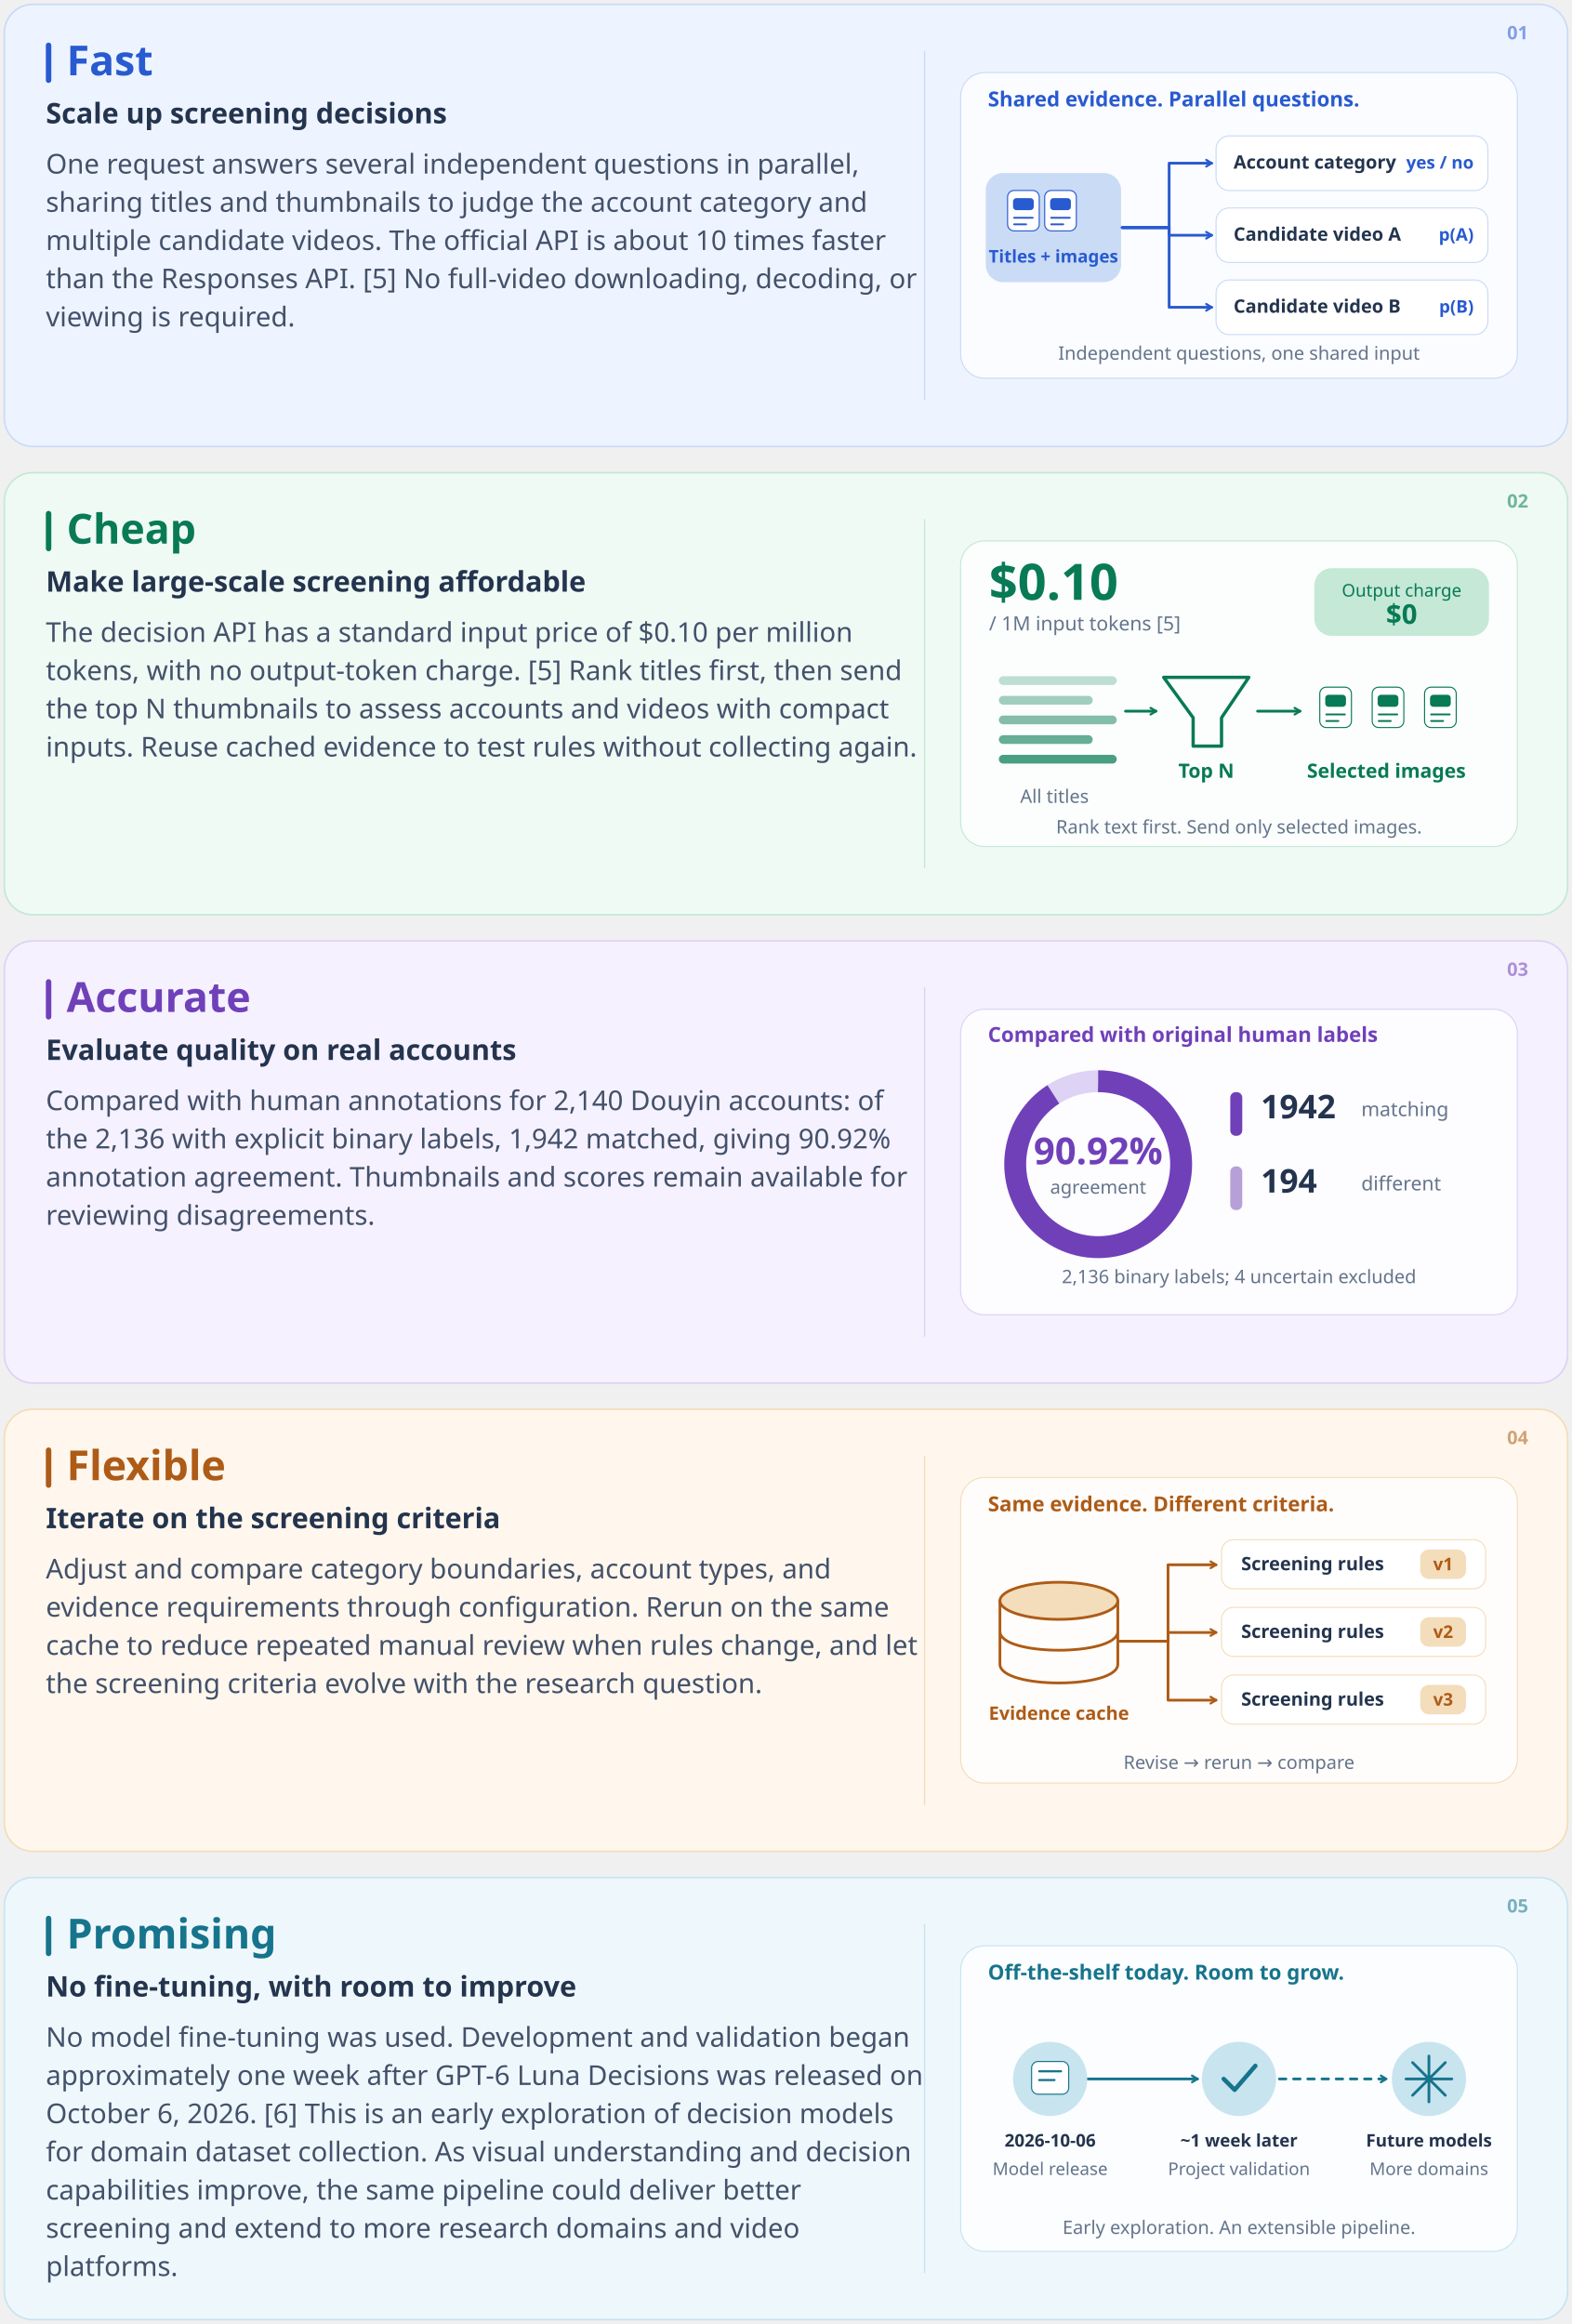
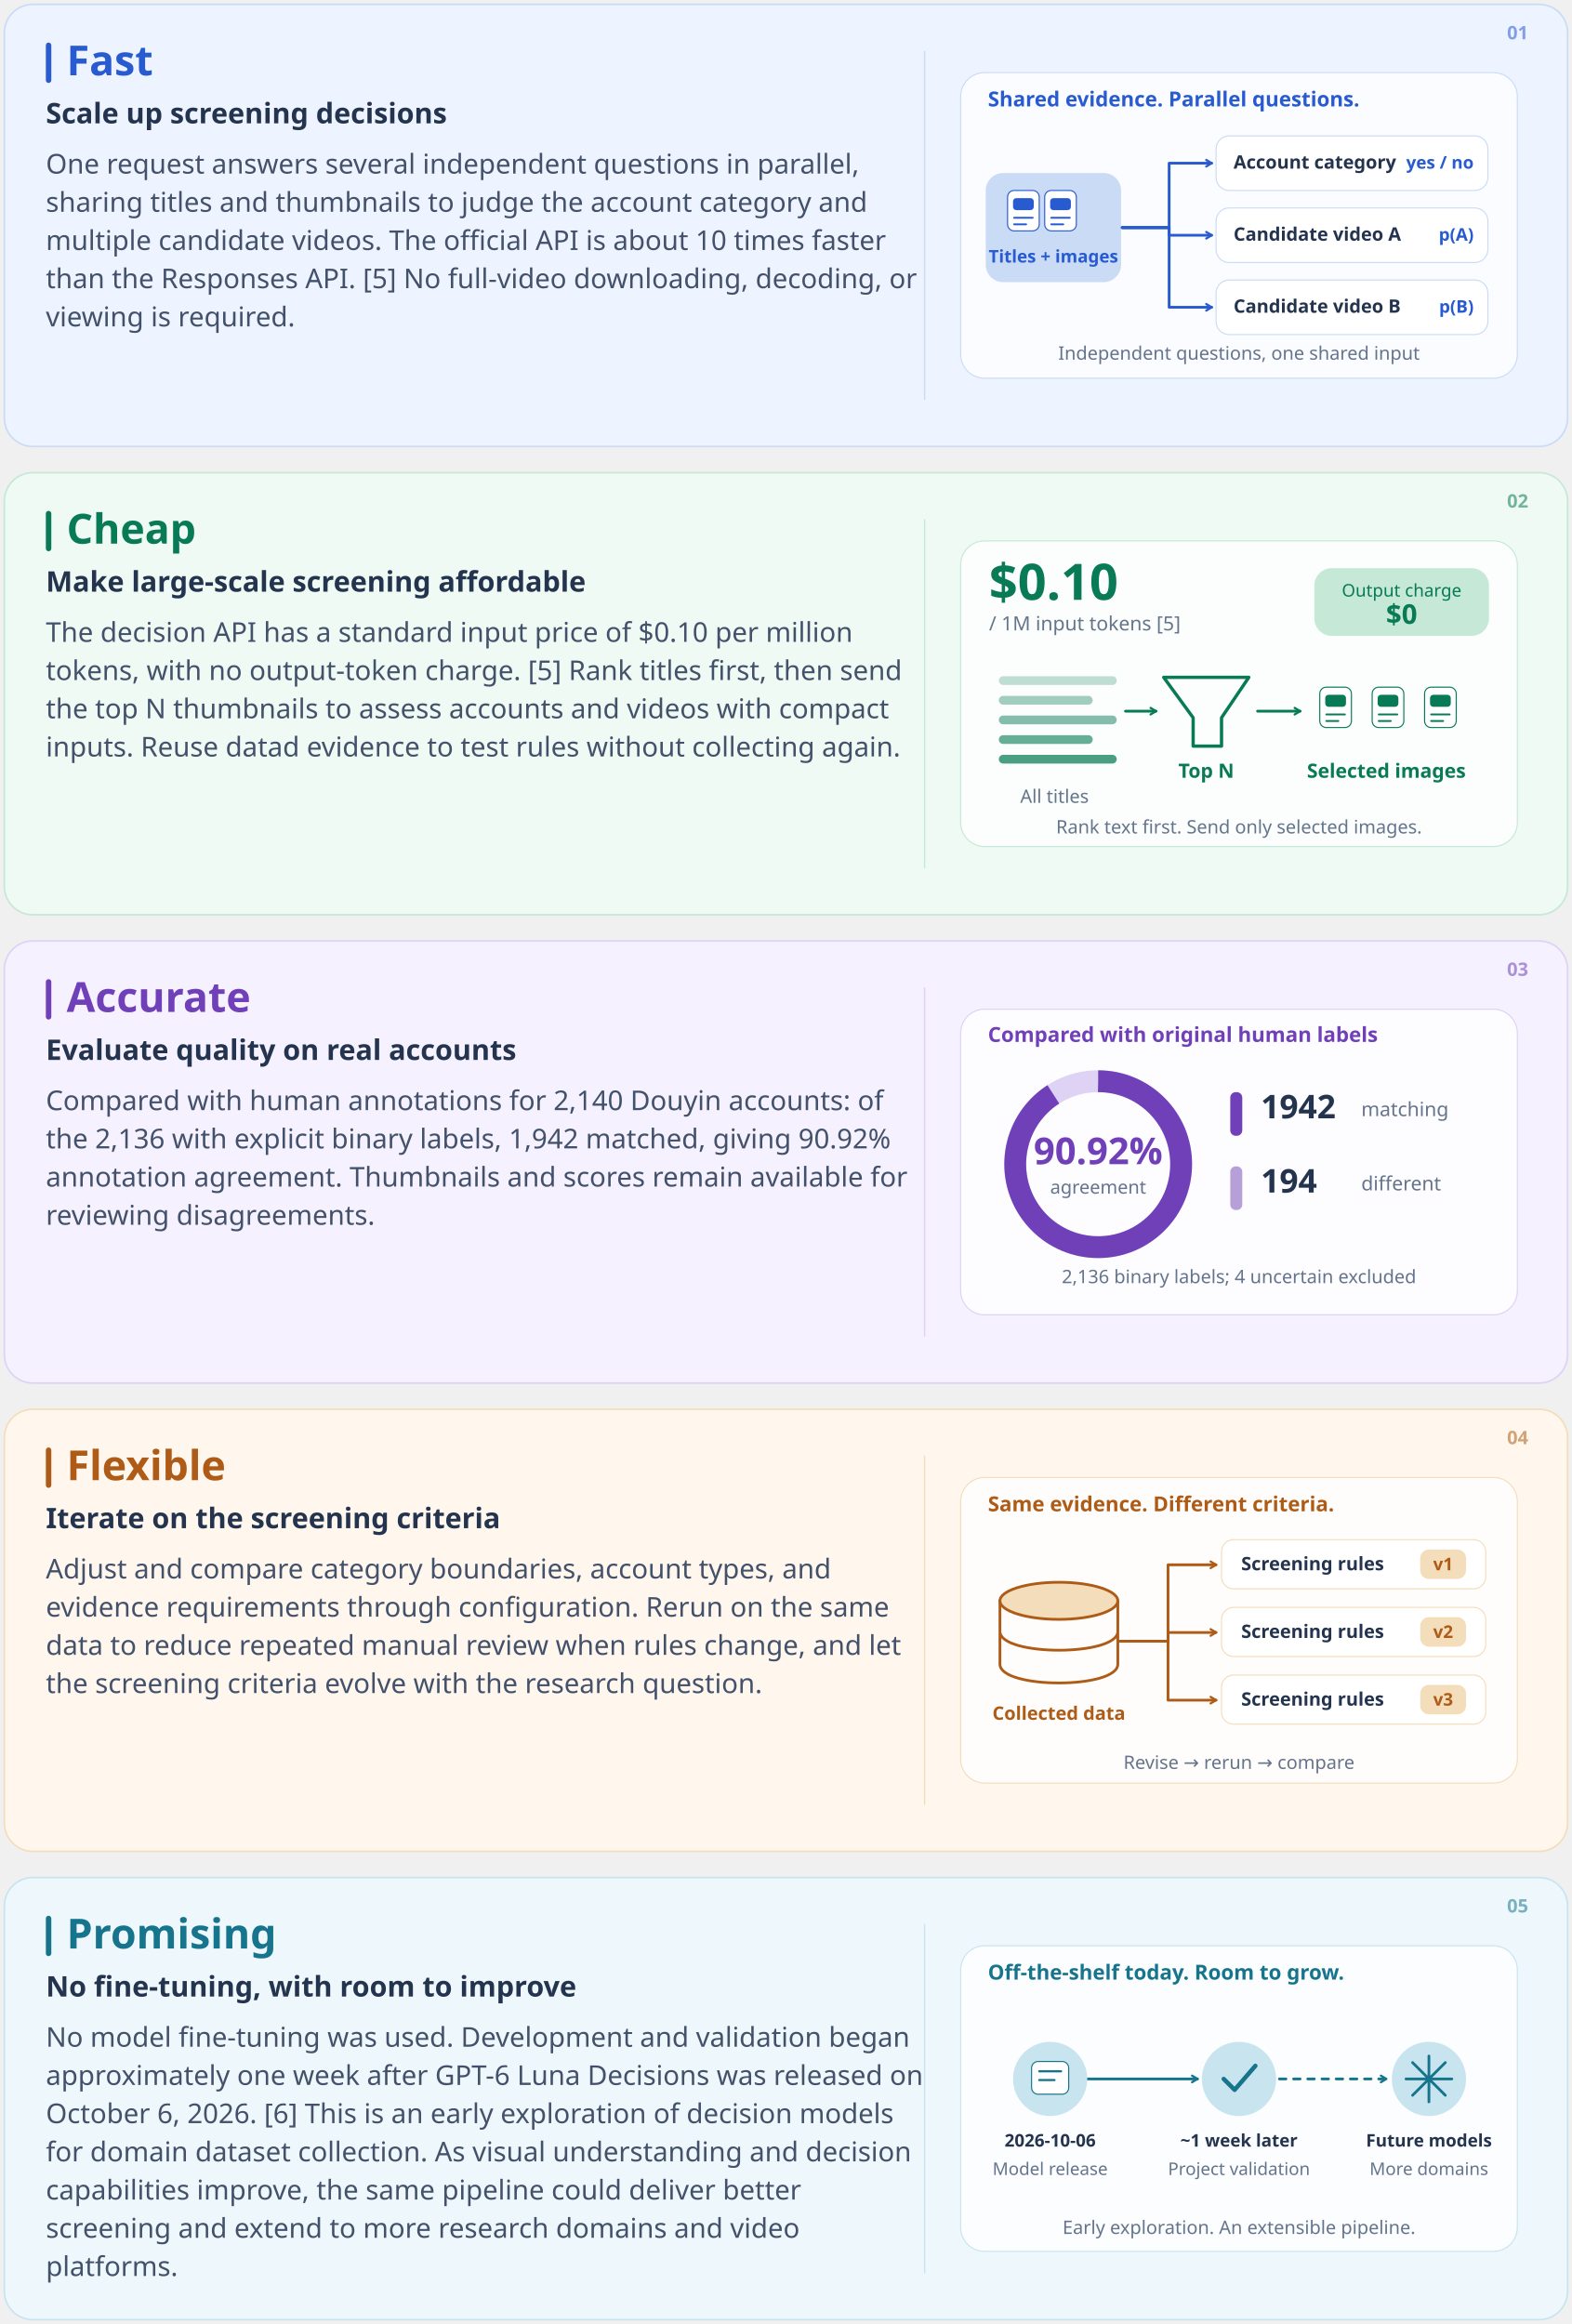
<svg xmlns="http://www.w3.org/2000/svg" width="1440" height="2129" viewBox="0 0 1440 2129" role="img" aria-labelledby="title description">
  <defs>
    <marker id="arrow" markerWidth="8" markerHeight="8" refX="6" refY="4" orient="auto-start-reverse" markerUnits="userSpaceOnUse">
      <path d="M1 1L6 4L1 7" fill="none" stroke="context-stroke" stroke-width="2" stroke-linecap="round" stroke-linejoin="round" />
    </marker>
  </defs>
  <g font-family="Segoe UI, Microsoft YaHei, sans-serif">
    <g class="contribution" data-kind="Fast" transform="translate(4,4)">
      <rect x="0" y="0" width="1432" height="405" rx="26" fill="#eef4ff" stroke="#cadbf6" stroke-width="1.5" />
      <g class="copy">
        <rect x="38" y="35" width="5" height="37" rx="2.5" fill="#285ad0" stroke="none" />
        <text x="57" y="65" font-size="38" fill="#285ad0" font-weight="700">Fast</text>
        <text x="38" y="109" font-size="26" fill="#24344e" font-weight="600">Scale up screening decisions</text>
        <text x="38" y="155" font-size="25" fill="#43516a">One request answers several independent questions in parallel,</text>
        <text x="38" y="190" font-size="25" fill="#43516a">sharing titles and thumbnails to judge the account category and</text>
        <text x="38" y="225" font-size="25" fill="#43516a">multiple candidate videos. The official API is about 10 times faster</text>
        <text x="38" y="260" font-size="25" fill="#43516a">than the Responses API. [5] No full-video downloading, decoding, or</text>
        <text x="38" y="295" font-size="25" fill="#43516a">viewing is required.</text>
      </g>
      <text x="1396" y="32" font-size="17" fill="#285ad0" opacity=".55" font-weight="600" text-anchor="end">01</text>
      <path d="M843 43V362" fill="none" stroke="#cadbf6" stroke-width="1.2" stroke-linecap="round" stroke-linejoin="round" />
      <g class="artwork" transform="translate(876,62.5)">
        <rect x="0" y="0" width="510" height="280" rx="22" fill="#ffffff" stroke="#cadbf6" fill-opacity=".76" />
        <text x="25" y="31" font-size="19" fill="#285ad0" font-weight="600">Shared evidence. Parallel questions.</text>
        <rect x="23" y="92" width="124" height="100" rx="16" fill="#cadbf6" stroke="none" />
        <rect x="43" y="108" width="29" height="37" rx="6" fill="#ffffff" stroke="#285ad0" />
        <rect x="48" y="115" width="19" height="11" rx="3" fill="#285ad0" stroke="none" />
        <path d="M49 133h17m-17 6h11" fill="none" stroke="#285ad0" stroke-width="1.7" stroke-linecap="round" stroke-linejoin="round" />
        <rect x="77" y="108" width="29" height="37" rx="6" fill="#ffffff" stroke="#285ad0" />
        <rect x="82" y="115" width="19" height="11" rx="3" fill="#285ad0" stroke="none" />
        <path d="M83 133h17m-17 6h11" fill="none" stroke="#285ad0" stroke-width="1.7" stroke-linecap="round" stroke-linejoin="round" />
        <text x="85" y="174" font-size="16" fill="#285ad0" font-weight="600" text-anchor="middle">Titles + images</text>
        <path d="M148 142H191V83H230" fill="none" stroke="#285ad0" stroke-width="2.5" stroke-linecap="round" stroke-linejoin="round" marker-end="url(#arrow)" />
        <rect x="234" y="58" width="249" height="50" rx="12" fill="#ffffff" stroke="#cadbf6" />
        <text x="250" y="88" font-size="17" fill="#24344e" font-weight="600">Account category</text>
        <text x="470" y="88" font-size="16" fill="#285ad0" font-weight="600" text-anchor="end">yes / no</text>
        <path d="M148 142H191V149H230" fill="none" stroke="#285ad0" stroke-width="2.5" stroke-linecap="round" stroke-linejoin="round" marker-end="url(#arrow)" />
        <rect x="234" y="124" width="249" height="50" rx="12" fill="#ffffff" stroke="#cadbf6" />
        <text x="250" y="154" font-size="17" fill="#24344e" font-weight="600">Candidate video A</text>
        <text x="470" y="154" font-size="16" fill="#285ad0" font-weight="600" text-anchor="end">p(A)</text>
        <path d="M148 142H191V215H230" fill="none" stroke="#285ad0" stroke-width="2.5" stroke-linecap="round" stroke-linejoin="round" marker-end="url(#arrow)" />
        <rect x="234" y="190" width="249" height="50" rx="12" fill="#ffffff" stroke="#cadbf6" />
        <text x="250" y="220" font-size="17" fill="#24344e" font-weight="600">Candidate video B</text>
        <text x="470" y="220" font-size="16" fill="#285ad0" font-weight="600" text-anchor="end">p(B)</text>
        <text x="255" y="263" font-size="17" fill="#64748b" text-anchor="middle">Independent questions, one shared input</text>
      </g>
    </g>
    <g class="contribution" data-kind="Cheap" transform="translate(4,433)">
      <rect x="0" y="0" width="1432" height="405" rx="26" fill="#effaf5" stroke="#c5e8d7" stroke-width="1.5" />
      <g class="copy">
        <rect x="38" y="35" width="5" height="37" rx="2.5" fill="#087a55" stroke="none" />
        <text x="57" y="65" font-size="38" fill="#087a55" font-weight="700">Cheap</text>
        <text x="38" y="109" font-size="26" fill="#24344e" font-weight="600">Make large-scale screening affordable</text>
        <text x="38" y="155" font-size="25" fill="#43516a">The decision API has a standard input price of $0.10 per million</text>
        <text x="38" y="190" font-size="25" fill="#43516a">tokens, with no output-token charge. [5] Rank titles first, then send</text>
        <text x="38" y="225" font-size="25" fill="#43516a">the top N thumbnails to assess accounts and videos with compact</text>
-         <text x="38" y="260" font-size="25" fill="#43516a">inputs. Reuse cached evidence to test rules without collecting again.</text>
+         <text x="38" y="260" font-size="25" fill="#43516a">inputs. Reuse datad evidence to test rules without collecting again.</text>
      </g>
      <text x="1396" y="32" font-size="17" fill="#087a55" opacity=".55" font-weight="600" text-anchor="end">02</text>
      <path d="M843 43V362" fill="none" stroke="#c5e8d7" stroke-width="1.2" stroke-linecap="round" stroke-linejoin="round" />
      <g class="artwork" transform="translate(876,62.5)">
        <rect x="0" y="0" width="510" height="280" rx="22" fill="#ffffff" stroke="#c5e8d7" fill-opacity=".76" />
        <text x="26" y="54" font-size="46" fill="#087a55" font-weight="700">$0.10</text>
        <text x="26" y="82" font-size="18" fill="#64748b">/ 1M input tokens [5]</text>
        <rect x="324" y="25" width="160" height="62" rx="16" fill="#c5e8d7" stroke="none" />
        <text x="404" y="51" font-size="16" fill="#087a55" text-anchor="middle">Output charge</text>
        <text x="404" y="76" font-size="25" fill="#087a55" font-weight="700" text-anchor="middle">$0</text>
        <rect x="35" y="124" width="108" height="8" rx="4" fill="#087a55" stroke="none" opacity="0.25" />
        <rect x="35" y="142" width="86" height="8" rx="4" fill="#087a55" stroke="none" opacity="0.37" />
        <rect x="35" y="160" width="108" height="8" rx="4" fill="#087a55" stroke="none" opacity="0.49" />
        <rect x="35" y="178" width="86" height="8" rx="4" fill="#087a55" stroke="none" opacity="0.61" />
        <rect x="35" y="196" width="108" height="8" rx="4" fill="#087a55" stroke="none" opacity="0.73" />
        <path d="M186 125H264L239 162V188H213V162Z" fill="none" stroke="#087a55" stroke-width="3" stroke-linecap="round" stroke-linejoin="round" />
        <text x="225" y="217" font-size="18" fill="#087a55" font-weight="600" text-anchor="middle">Top N</text>
        <path d="M151 156H179" fill="none" stroke="#087a55" stroke-width="2.5" stroke-linecap="round" stroke-linejoin="round" marker-end="url(#arrow)" />
        <path d="M272 156H311" fill="none" stroke="#087a55" stroke-width="2.5" stroke-linecap="round" stroke-linejoin="round" marker-end="url(#arrow)" />
        <rect x="329" y="134" width="29" height="37" rx="6" fill="#ffffff" stroke="#087a55" />
        <rect x="334" y="141" width="19" height="11" rx="3" fill="#087a55" stroke="none" />
        <path d="M335 159h17m-17 6h11" fill="none" stroke="#087a55" stroke-width="1.7" stroke-linecap="round" stroke-linejoin="round" />
        <rect x="377" y="134" width="29" height="37" rx="6" fill="#ffffff" stroke="#087a55" />
        <rect x="382" y="141" width="19" height="11" rx="3" fill="#087a55" stroke="none" />
        <path d="M383 159h17m-17 6h11" fill="none" stroke="#087a55" stroke-width="1.7" stroke-linecap="round" stroke-linejoin="round" />
        <rect x="425" y="134" width="29" height="37" rx="6" fill="#ffffff" stroke="#087a55" />
        <rect x="430" y="141" width="19" height="11" rx="3" fill="#087a55" stroke="none" />
        <path d="M431 159h17m-17 6h11" fill="none" stroke="#087a55" stroke-width="1.7" stroke-linecap="round" stroke-linejoin="round" />
        <text x="86" y="240" font-size="17" fill="#64748b" text-anchor="middle">All titles</text>
        <text x="390" y="217" font-size="18" fill="#087a55" font-weight="600" text-anchor="middle">Selected images</text>
        <text x="255" y="268" font-size="17" fill="#64748b" text-anchor="middle">Rank text first. Send only selected images.</text>
      </g>
    </g>
    <g class="contribution" data-kind="Accurate" transform="translate(4,862)">
      <rect x="0" y="0" width="1432" height="405" rx="26" fill="#f5f1ff" stroke="#ded2f5" stroke-width="1.5" />
      <g class="copy">
        <rect x="38" y="35" width="5" height="37" rx="2.5" fill="#7040b9" stroke="none" />
        <text x="57" y="65" font-size="38" fill="#7040b9" font-weight="700">Accurate</text>
        <text x="38" y="109" font-size="26" fill="#24344e" font-weight="600">Evaluate quality on real accounts</text>
        <text x="38" y="155" font-size="25" fill="#43516a">Compared with human annotations for 2,140 Douyin accounts: of</text>
        <text x="38" y="190" font-size="25" fill="#43516a">the 2,136 with explicit binary labels, 1,942 matched, giving 90.92%</text>
        <text x="38" y="225" font-size="25" fill="#43516a">annotation agreement. Thumbnails and scores remain available for</text>
        <text x="38" y="260" font-size="25" fill="#43516a">reviewing disagreements.</text>
      </g>
      <text x="1396" y="32" font-size="17" fill="#7040b9" opacity=".55" font-weight="600" text-anchor="end">03</text>
      <path d="M843 43V362" fill="none" stroke="#ded2f5" stroke-width="1.2" stroke-linecap="round" stroke-linejoin="round" />
      <g class="artwork" transform="translate(876,62.5)">
        <rect x="0" y="0" width="510" height="280" rx="22" fill="#ffffff" stroke="#ded2f5" fill-opacity=".76" />
        <text x="25" y="30" font-size="19" fill="#7040b9" font-weight="600">Compared with original human labels</text>
        <circle cx="126" cy="142" r="76" fill="none" stroke="#ded2f5" stroke-width="20" />
        <circle cx="126" cy="142" r="76" fill="none" stroke="#7040b9" stroke-width="20" stroke-dasharray="434.152 477.522" transform="rotate(-90 126 142)" />
        <text x="126" y="142" font-size="34" fill="#7040b9" font-weight="700" text-anchor="middle">90.92%</text>
        <text x="126" y="169" font-size="17" fill="#64748b" text-anchor="middle">agreement</text>
        <rect x="247" y="76" width="11" height="40" rx="5" fill="#7040b9" stroke="none" />
        <text x="275" y="100" font-size="30" fill="#24344e" font-weight="700">1942</text>
        <text x="367" y="98" font-size="18" fill="#64748b">matching</text>
        <rect x="247" y="144" width="11" height="40" rx="5" fill="#b6a0d7" stroke="none" />
        <text x="275" y="168" font-size="30" fill="#24344e" font-weight="700">194</text>
        <text x="367" y="166" font-size="18" fill="#64748b">different</text>
        <text x="255" y="251" font-size="17" fill="#64748b" text-anchor="middle">2,136 binary labels; 4 uncertain excluded</text>
      </g>
    </g>
    <g class="contribution" data-kind="Flexible" transform="translate(4,1291)">
      <rect x="0" y="0" width="1432" height="405" rx="26" fill="#fff7ed" stroke="#f3ddbb" stroke-width="1.5" />
      <g class="copy">
        <rect x="38" y="35" width="5" height="37" rx="2.5" fill="#ad5b16" stroke="none" />
        <text x="57" y="65" font-size="38" fill="#ad5b16" font-weight="700">Flexible</text>
        <text x="38" y="109" font-size="26" fill="#24344e" font-weight="600">Iterate on the screening criteria</text>
        <text x="38" y="155" font-size="25" fill="#43516a">Adjust and compare category boundaries, account types, and</text>
        <text x="38" y="190" font-size="25" fill="#43516a">evidence requirements through configuration. Rerun on the same</text>
-         <text x="38" y="225" font-size="25" fill="#43516a">cache to reduce repeated manual review when rules change, and let</text>
+         <text x="38" y="225" font-size="25" fill="#43516a">data to reduce repeated manual review when rules change, and let</text>
        <text x="38" y="260" font-size="25" fill="#43516a">the screening criteria evolve with the research question.</text>
      </g>
      <text x="1396" y="32" font-size="17" fill="#ad5b16" opacity=".55" font-weight="600" text-anchor="end">04</text>
      <path d="M843 43V362" fill="none" stroke="#f3ddbb" stroke-width="1.2" stroke-linecap="round" stroke-linejoin="round" />
      <g class="artwork" transform="translate(876,62.5)">
        <rect x="0" y="0" width="510" height="280" rx="22" fill="#ffffff" stroke="#f3ddbb" fill-opacity=".76" />
        <text x="25" y="31" font-size="19" fill="#ad5b16" font-weight="600">Same evidence. Different criteria.</text>
        <ellipse cx="90" cy="113" rx="54" ry="17" fill="#f3ddbb" stroke="#ad5b16" stroke-width="2.5" />
        <path d="M36 113V171C36 194 144 194 144 171V113M36 141C36 164 144 164 144 141" fill="none" stroke="#ad5b16" stroke-width="2.5" stroke-linecap="round" stroke-linejoin="round" />
-         <text x="90" y="222" font-size="17" fill="#ad5b16" font-weight="600" text-anchor="middle">Evidence cache</text>
+         <text x="90" y="222" font-size="17" fill="#ad5b16" font-weight="600" text-anchor="middle">Collected data</text>
        <path d="M145 150H190V80H234" fill="none" stroke="#ad5b16" stroke-width="2.5" stroke-linecap="round" stroke-linejoin="round" marker-end="url(#arrow)" />
        <rect x="239" y="57" width="242" height="45" rx="11" fill="#ffffff" stroke="#f3ddbb" />
        <text x="257" y="85" font-size="17" fill="#24344e" font-weight="600">Screening rules</text>
        <rect x="421" y="66" width="42" height="27" rx="8" fill="#f3ddbb" stroke="none" />
        <text x="442" y="85" font-size="16" fill="#ad5b16" font-weight="600" text-anchor="middle">v1</text>
        <path d="M145 150H190V142H234" fill="none" stroke="#ad5b16" stroke-width="2.5" stroke-linecap="round" stroke-linejoin="round" marker-end="url(#arrow)" />
        <rect x="239" y="119" width="242" height="45" rx="11" fill="#ffffff" stroke="#f3ddbb" />
        <text x="257" y="147" font-size="17" fill="#24344e" font-weight="600">Screening rules</text>
        <rect x="421" y="128" width="42" height="27" rx="8" fill="#f3ddbb" stroke="none" />
        <text x="442" y="147" font-size="16" fill="#ad5b16" font-weight="600" text-anchor="middle">v2</text>
        <path d="M145 150H190V204H234" fill="none" stroke="#ad5b16" stroke-width="2.5" stroke-linecap="round" stroke-linejoin="round" marker-end="url(#arrow)" />
        <rect x="239" y="181" width="242" height="45" rx="11" fill="#ffffff" stroke="#f3ddbb" />
        <text x="257" y="209" font-size="17" fill="#24344e" font-weight="600">Screening rules</text>
        <rect x="421" y="190" width="42" height="27" rx="8" fill="#f3ddbb" stroke="none" />
        <text x="442" y="209" font-size="16" fill="#ad5b16" font-weight="600" text-anchor="middle">v3</text>
        <text x="255" y="267" font-size="17" fill="#64748b" text-anchor="middle">Revise → rerun → compare</text>
      </g>
    </g>
    <g class="contribution" data-kind="Promising" transform="translate(4,1720)">
      <rect x="0" y="0" width="1432" height="405" rx="26" fill="#eef8fc" stroke="#c8e4ef" stroke-width="1.5" />
      <g class="copy">
        <rect x="38" y="35" width="5" height="37" rx="2.5" fill="#16748c" stroke="none" />
        <text x="57" y="65" font-size="38" fill="#16748c" font-weight="700">Promising</text>
        <text x="38" y="109" font-size="26" fill="#24344e" font-weight="600">No fine-tuning, with room to improve</text>
        <text x="38" y="155" font-size="25" fill="#43516a">No model fine-tuning was used. Development and validation began</text>
        <text x="38" y="190" font-size="25" fill="#43516a">approximately one week after GPT-6 Luna Decisions was released on</text>
        <text x="38" y="225" font-size="25" fill="#43516a">October 6, 2026. [6] This is an early exploration of decision models</text>
        <text x="38" y="260" font-size="25" fill="#43516a">for domain dataset collection. As visual understanding and decision</text>
        <text x="38" y="295" font-size="25" fill="#43516a">capabilities improve, the same pipeline could deliver better</text>
        <text x="38" y="330" font-size="25" fill="#43516a">screening and extend to more research domains and video</text>
        <text x="38" y="365" font-size="25" fill="#43516a">platforms.</text>
      </g>
      <text x="1396" y="32" font-size="17" fill="#16748c" opacity=".55" font-weight="600" text-anchor="end">05</text>
      <path d="M843 43V362" fill="none" stroke="#c8e4ef" stroke-width="1.2" stroke-linecap="round" stroke-linejoin="round" />
      <g class="artwork" transform="translate(876,62.5)">
        <rect x="0" y="0" width="510" height="280" rx="22" fill="#ffffff" stroke="#c8e4ef" fill-opacity=".76" />
        <text x="25" y="31" font-size="19" fill="#16748c" font-weight="600">Off-the-shelf today. Room to grow.</text>
        <path d="M116 122H217" fill="none" stroke="#16748c" stroke-width="2.5" stroke-linecap="round" stroke-linejoin="round" marker-end="url(#arrow)" />
        <path d="M292 122H390" fill="none" stroke="#16748c" stroke-width="2.5" stroke-linecap="round" stroke-linejoin="round" marker-end="url(#arrow)" stroke-dasharray="6 7" />
        <circle cx="82" cy="122" r="34" fill="#c8e4ef" />
        <circle cx="255" cy="122" r="34" fill="#c8e4ef" />
        <circle cx="429" cy="122" r="34" fill="#c8e4ef" />
        <rect x="65" y="106" width="34" height="30" rx="6" fill="#ffffff" stroke="#16748c" />
        <path d="M72 115H92M72 123H86" fill="none" stroke="#16748c" stroke-width="2" stroke-linecap="round" stroke-linejoin="round" />
        <path d="M241 122L251 132L270 110" fill="none" stroke="#16748c" stroke-width="4" stroke-linecap="round" stroke-linejoin="round" />
        <path d="M429 101V143M408 122H450M414 107L444 137M414 137L444 107" fill="none" stroke="#16748c" stroke-width="2.5" stroke-linecap="round" stroke-linejoin="round" />
        <text x="82" y="184" font-size="16" fill="#24344e" font-weight="600" text-anchor="middle">2026-10-06</text>
        <text x="255" y="184" font-size="16" fill="#24344e" font-weight="600" text-anchor="middle">~1 week later</text>
        <text x="429" y="184" font-size="16" fill="#24344e" font-weight="600" text-anchor="middle">Future models</text>
        <text x="82" y="210" font-size="16" fill="#64748b" text-anchor="middle">Model release</text>
        <text x="255" y="210" font-size="16" fill="#64748b" text-anchor="middle">Project validation</text>
        <text x="429" y="210" font-size="16" fill="#64748b" text-anchor="middle">More domains</text>
        <text x="255" y="264" font-size="17" fill="#64748b" text-anchor="middle">Early exploration. An extensible pipeline.</text>
      </g>
    </g>
  </g>
</svg>
